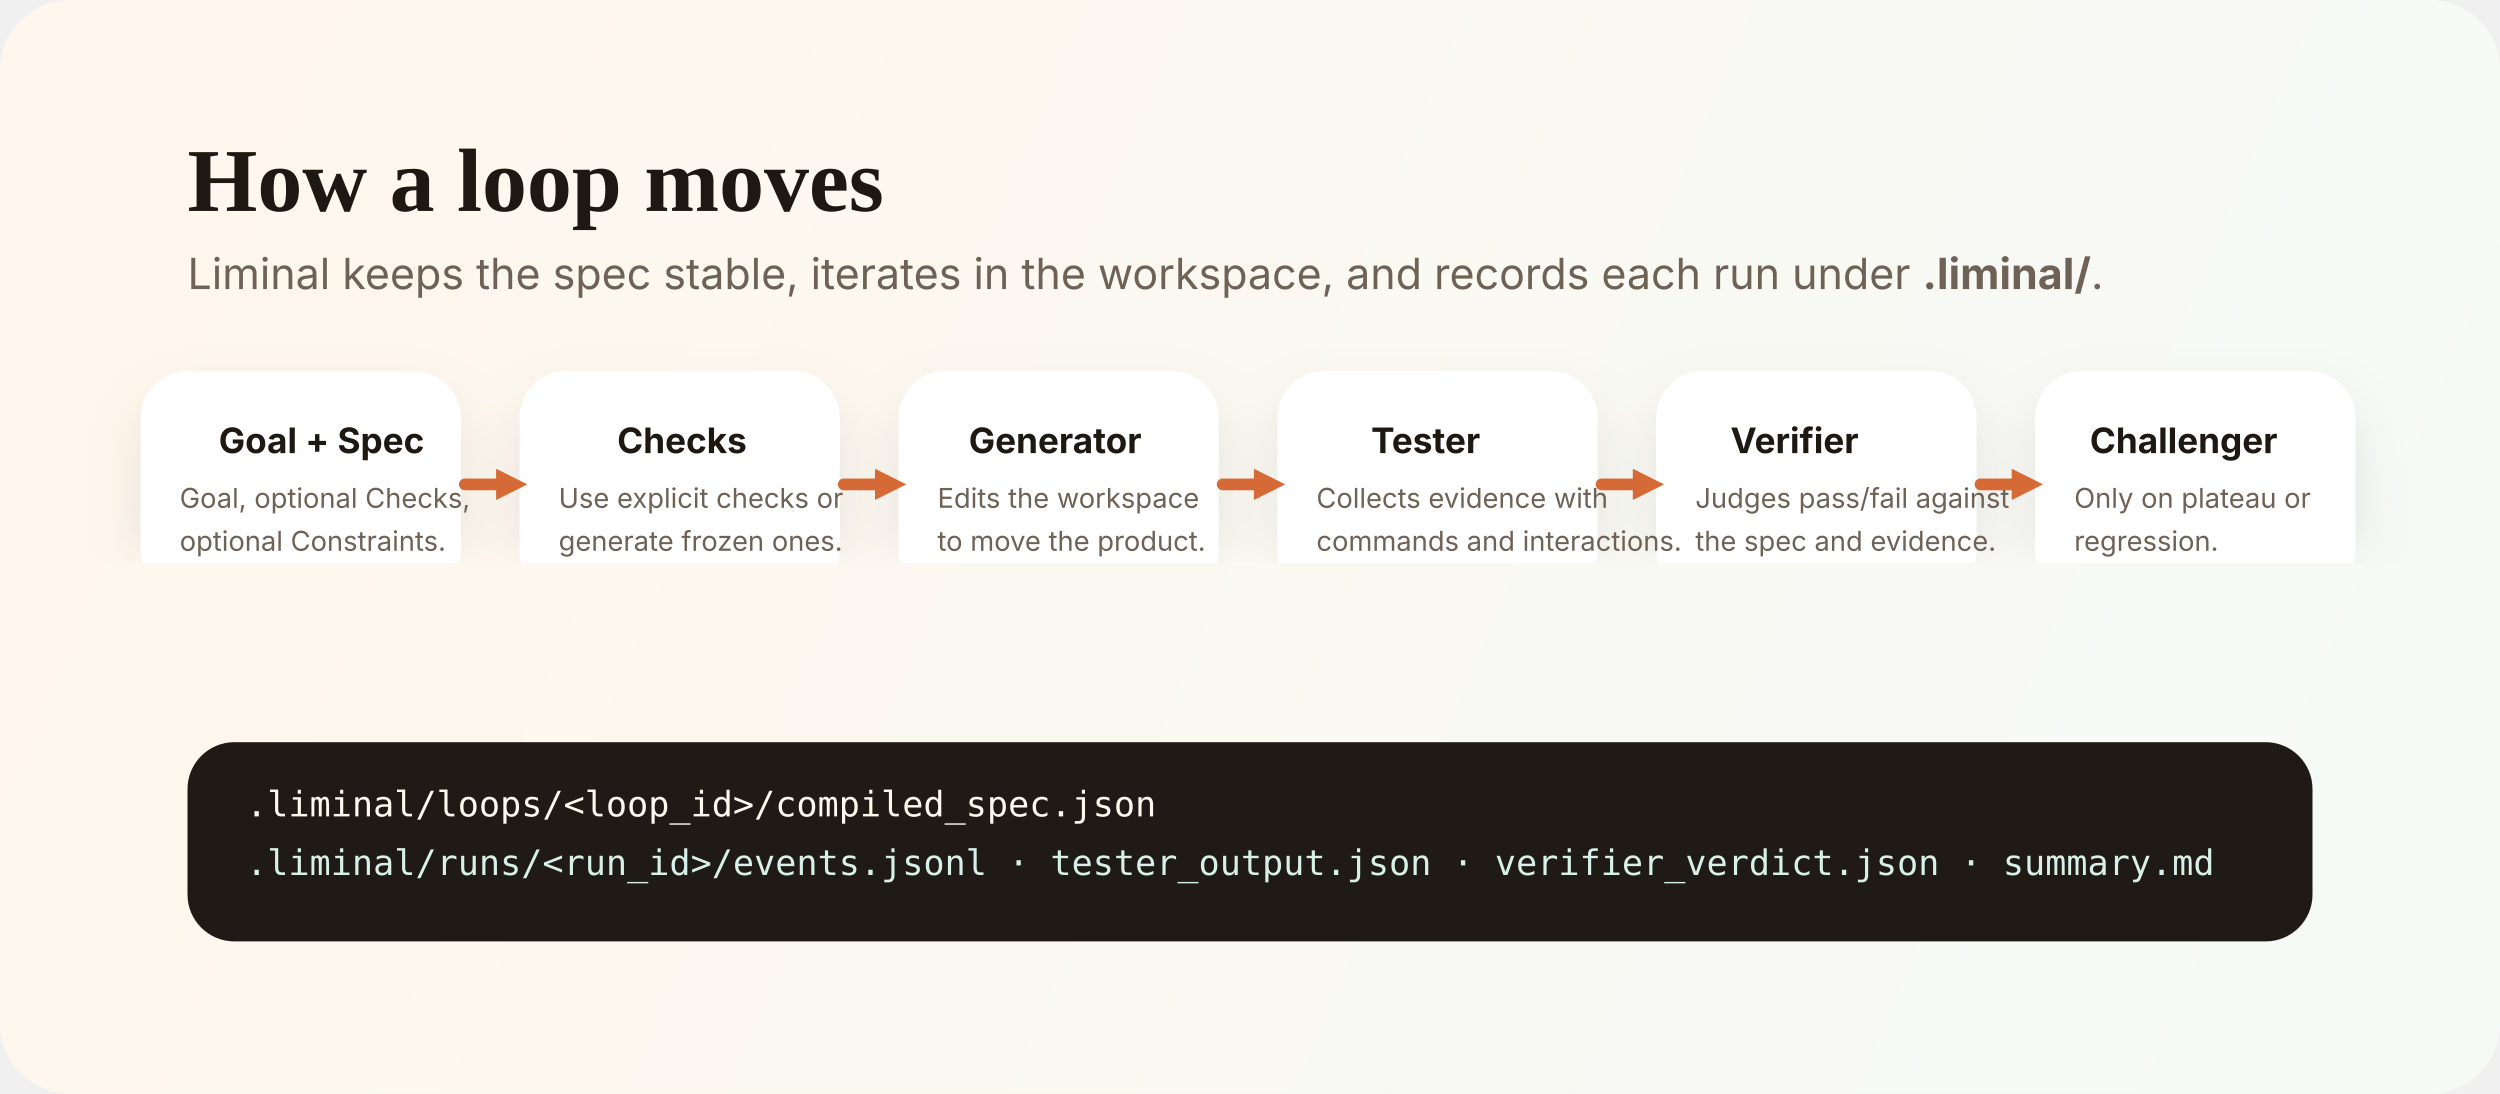
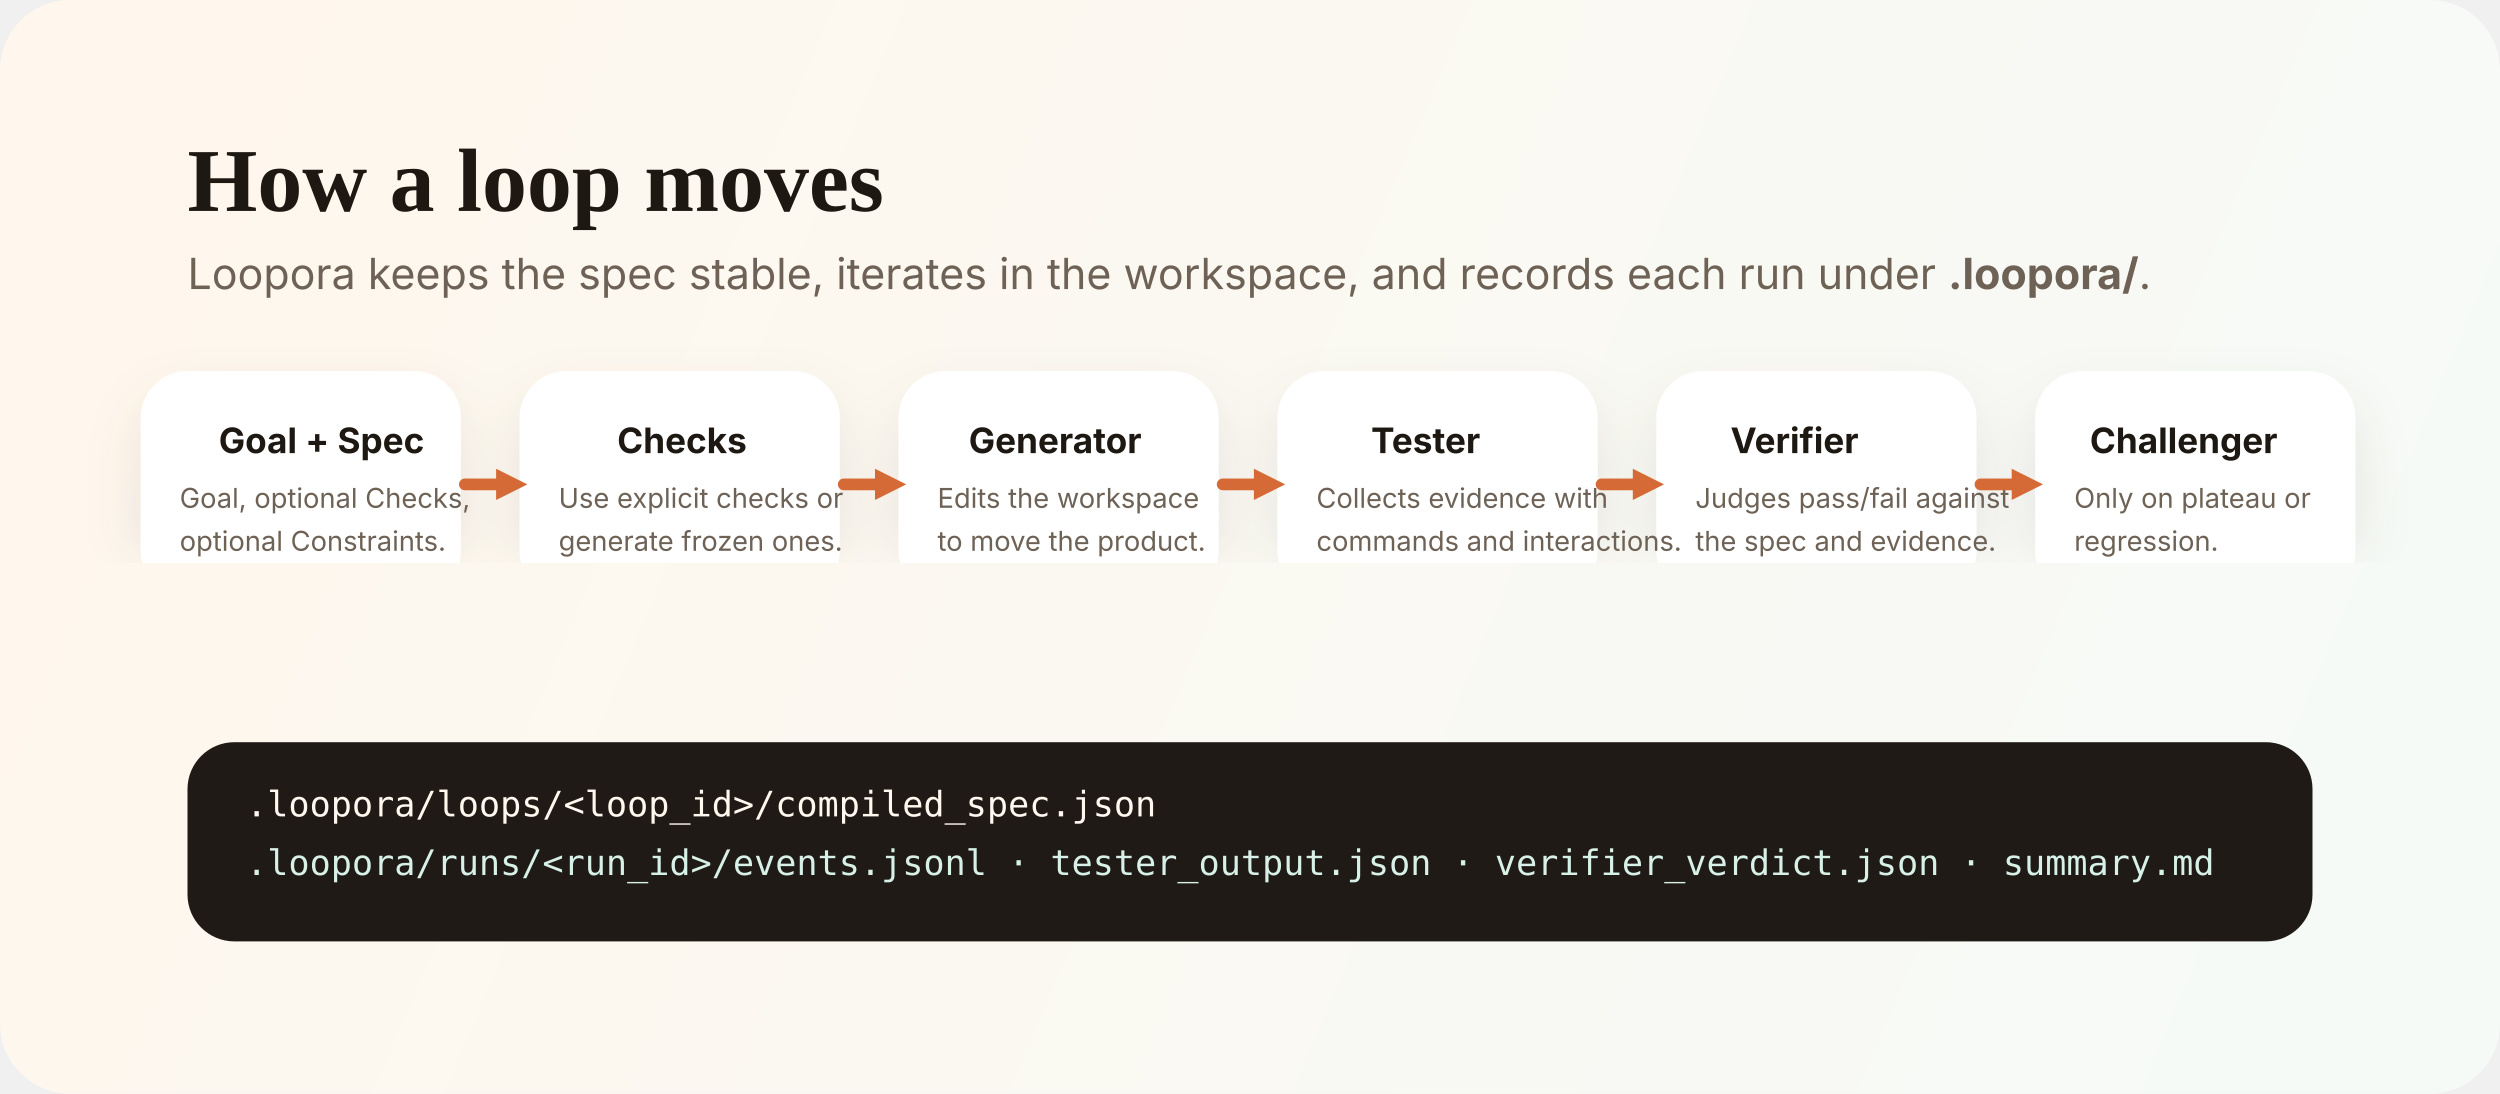
<svg xmlns="http://www.w3.org/2000/svg" width="1280" height="560" viewBox="0 0 1280 560" fill="none">
  <defs>
    <linearGradient id="flowbg" x1="84" y1="44" x2="1188" y2="512" gradientUnits="userSpaceOnUse">
      <stop stop-color="#FFF7ED" />
      <stop offset="1" stop-color="#F6FAF7" />
    </linearGradient>
    <filter id="flowshadow" x="42" y="72" width="1196" height="216" filterUnits="userSpaceOnUse" color-interpolation-filters="sRGB">
      <feFlood flood-opacity="0" result="BackgroundImageFix" />
      <feColorMatrix in="SourceAlpha" type="matrix" values="0 0 0 0 0 0 0 0 0 0 0 0 0 0 0 0 0 0 127 0" result="hardAlpha" />
      <feOffset dy="14" />
      <feGaussianBlur stdDeviation="14" />
      <feColorMatrix type="matrix" values="0 0 0 0 0.192 0 0 0 0 0.133 0 0 0 0 0.082 0 0 0 0.1 0" />
      <feBlend mode="normal" in2="BackgroundImageFix" result="effect1_dropShadow_0_2" />
      <feBlend mode="normal" in="SourceGraphic" in2="effect1_dropShadow_0_2" result="shape" />
    </filter>
  </defs>
  <rect width="1280" height="560" rx="36" fill="url(#flowbg)" />
  <text x="96" y="108" fill="#1E1813" font-family="Georgia, 'Times New Roman', serif" font-size="46" font-weight="700">How a loop moves</text>
-   <text x="96" y="148" fill="#6E6256" font-family="ui-sans-serif, -apple-system, BlinkMacSystemFont, 'Segoe UI', sans-serif" font-size="22">Liminal keeps the spec stable, iterates in the workspace, and records each run under <tspan font-weight="700">.liminal/</tspan>.</text>
+   <text x="96" y="148" fill="#6E6256" font-family="ui-sans-serif, -apple-system, BlinkMacSystemFont, 'Segoe UI', sans-serif" font-size="22">Loopora keeps the spec stable, iterates in the workspace, and records each run under <tspan font-weight="700">.loopora/</tspan>.</text>
  <g filter="url(#flowshadow)">
    <rect x="72" y="190" width="164" height="116" rx="24" fill="#FFFFFF" />
    <rect x="266" y="190" width="164" height="116" rx="24" fill="#FFFFFF" />
    <rect x="460" y="190" width="164" height="116" rx="24" fill="#FFFFFF" />
    <rect x="654" y="190" width="164" height="116" rx="24" fill="#FFFFFF" />
    <rect x="848" y="190" width="164" height="116" rx="24" fill="#FFFFFF" />
    <rect x="1042" y="190" width="164" height="116" rx="24" fill="#FFFFFF" />
  </g>
  <g fill="#1E1813" font-family="ui-sans-serif, -apple-system, BlinkMacSystemFont, 'Segoe UI', sans-serif">
    <text x="112" y="232" font-size="18" font-weight="700">Goal + Spec</text>
    <text x="92" y="260" font-size="14" fill="#6E6256">Goal, optional Checks,</text>
    <text x="92" y="282" font-size="14" fill="#6E6256">optional Constraints.</text>
    <text x="316" y="232" font-size="18" font-weight="700">Checks</text>
    <text x="286" y="260" font-size="14" fill="#6E6256">Use explicit checks or</text>
    <text x="286" y="282" font-size="14" fill="#6E6256">generate frozen ones.</text>
    <text x="496" y="232" font-size="18" font-weight="700">Generator</text>
    <text x="480" y="260" font-size="14" fill="#6E6256">Edits the workspace</text>
    <text x="480" y="282" font-size="14" fill="#6E6256">to move the product.</text>
    <text x="702" y="232" font-size="18" font-weight="700">Tester</text>
    <text x="674" y="260" font-size="14" fill="#6E6256">Collects evidence with</text>
    <text x="674" y="282" font-size="14" fill="#6E6256">commands and interactions.</text>
    <text x="886" y="232" font-size="18" font-weight="700">Verifier</text>
    <text x="868" y="260" font-size="14" fill="#6E6256">Judges pass/fail against</text>
    <text x="868" y="282" font-size="14" fill="#6E6256">the spec and evidence.</text>
    <text x="1070" y="232" font-size="18" font-weight="700">Challenger</text>
    <text x="1062" y="260" font-size="14" fill="#6E6256">Only on plateau or</text>
    <text x="1062" y="282" font-size="14" fill="#6E6256">regression.</text>
  </g>
  <g stroke="#D66A36" stroke-width="6" stroke-linecap="round">
    <path d="M238 248H254" />
    <path d="M432 248H448" />
    <path d="M626 248H642" />
    <path d="M820 248H836" />
    <path d="M1014 248H1030" />
  </g>
  <g fill="#D66A36">
    <path d="M254 240L270 248L254 256V240Z" />
    <path d="M448 240L464 248L448 256V240Z" />
    <path d="M642 240L658 248L642 256V240Z" />
    <path d="M836 240L852 248L836 256V240Z" />
    <path d="M1030 240L1046 248L1030 256V240Z" />
  </g>
  <g>
    <rect x="96" y="380" width="1088" height="102" rx="24" fill="#1F1A15" />
-     <text x="126" y="418" fill="#FFF8EF" font-family="'SFMono-Regular', ui-monospace, Menlo, monospace" font-size="18">.liminal/loops/&lt;loop_id&gt;/compiled_spec.json</text>
-     <text x="126" y="448" fill="#D7F0E8" font-family="'SFMono-Regular', ui-monospace, Menlo, monospace" font-size="18">.liminal/runs/&lt;run_id&gt;/events.jsonl · tester_output.json · verifier_verdict.json · summary.md</text>
+     <text x="126" y="418" fill="#FFF8EF" font-family="'SFMono-Regular', ui-monospace, Menlo, monospace" font-size="18">.loopora/loops/&lt;loop_id&gt;/compiled_spec.json</text>
+     <text x="126" y="448" fill="#D7F0E8" font-family="'SFMono-Regular', ui-monospace, Menlo, monospace" font-size="18">.loopora/runs/&lt;run_id&gt;/events.jsonl · tester_output.json · verifier_verdict.json · summary.md</text>
  </g>
</svg>
